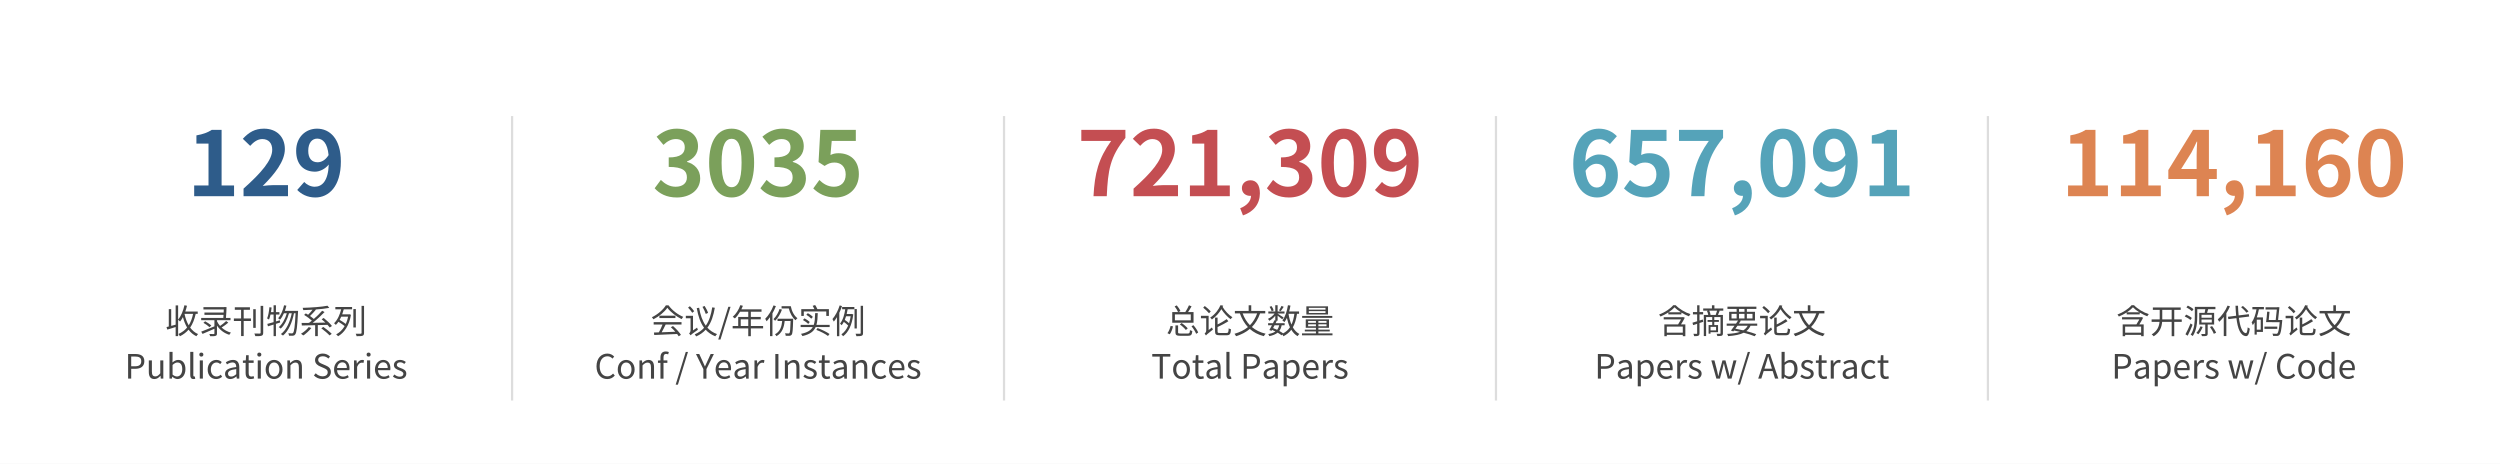
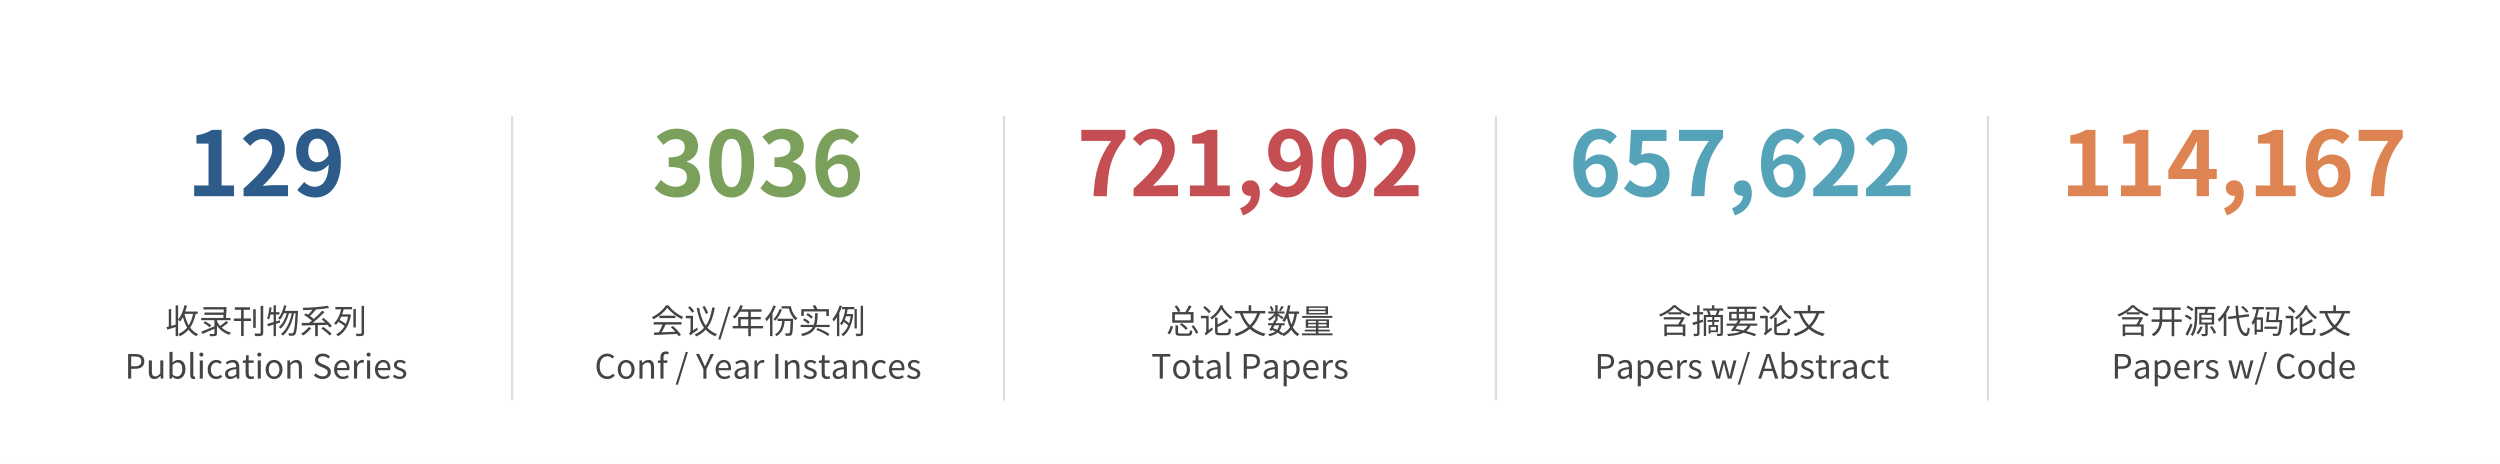
<svg xmlns="http://www.w3.org/2000/svg" xmlns:xlink="http://www.w3.org/1999/xlink" width="892.8pt" height="165.6pt" viewBox="0 0 892.8 165.6" version="1.1">
  <defs>
    <style type="text/css">*{stroke-linejoin: round; stroke-linecap: butt}</style>
  </defs>
  <g id="figure_1">
    <g id="patch_1">
      <path d="M 0 165.6  L 892.8 165.6  L 892.8 0  L 0 0  z " style="fill: #ffffff" />
    </g>
    <g id="axes_1">
      <g id="line2d_1">
-         <path d="M 182.88 142.65  L 182.88 41.85  " clip-path="url(#p53b06f2025)" style="fill: none; stroke: #dddddd; stroke-width: 0.8; stroke-linecap: square" />
+         <path d="M 182.88 142.65  L 182.88 41.85  " clip-path="url(#p700b99240b)" style="fill: none; stroke: #dddddd; stroke-width: 0.8; stroke-linecap: square" />
      </g>
      <g id="line2d_2">
-         <path d="M 358.56 142.65  L 358.56 41.85  " clip-path="url(#p53b06f2025)" style="fill: none; stroke: #dddddd; stroke-width: 0.8; stroke-linecap: square" />
+         <path d="M 358.56 142.65  L 358.56 41.85  " clip-path="url(#p700b99240b)" style="fill: none; stroke: #dddddd; stroke-width: 0.8; stroke-linecap: square" />
      </g>
      <g id="line2d_3">
-         <path d="M 534.24 142.65  L 534.24 41.85  " clip-path="url(#p53b06f2025)" style="fill: none; stroke: #dddddd; stroke-width: 0.8; stroke-linecap: square" />
+         <path d="M 534.24 142.65  L 534.24 41.85  " clip-path="url(#p700b99240b)" style="fill: none; stroke: #dddddd; stroke-width: 0.8; stroke-linecap: square" />
      </g>
      <g id="line2d_4">
-         <path d="M 709.92 142.65  L 709.92 41.85  " clip-path="url(#p53b06f2025)" style="fill: none; stroke: #dddddd; stroke-width: 0.8; stroke-linecap: square" />
+         <path d="M 709.92 142.65  L 709.92 41.85  " clip-path="url(#p700b99240b)" style="fill: none; stroke: #dddddd; stroke-width: 0.8; stroke-linecap: square" />
      </g>
      <g id="text_1">
        <g style="fill: #2e5c8a" transform="translate(66.72 70.0775) scale(0.32 -0.32)">
          <defs>
            <path id="NotoSansCJKjp-Bold-31" d="M 525 0  L 3373 0  L 3373 768  L 2483 768  L 2483 4742  L 1786 4742  C 1485 4550 1165 4429 685 4346  L 685 3757  L 1549 3757  L 1549 768  L 525 768  L 525 0  z " transform="scale(0.015625)" />
            <path id="NotoSansCJKjp-Bold-32" d="M 275 0  L 3450 0  L 3450 794  L 2426 794  C 2202 794 1888 768 1645 736  C 2509 1587 3226 2509 3226 3366  C 3226 4250 2630 4826 1734 4826  C 1088 4826 666 4576 224 4102  L 749 3597  C 986 3859 1267 4083 1613 4083  C 2067 4083 2323 3789 2323 3322  C 2323 2586 1568 1696 275 544  L 275 0  z " transform="scale(0.015625)" />
            <path id="NotoSansCJKjp-Bold-39" d="M 1632 -90  C 2573 -90 3450 685 3450 2477  C 3450 4122 2650 4826 1747 4826  C 934 4826 256 4218 256 3245  C 256 2240 819 1754 1613 1754  C 1933 1754 2336 1946 2586 2266  C 2541 1082 2106 678 1581 678  C 1299 678 1005 826 832 1018  L 333 448  C 614 160 1043 -90 1632 -90  z M 2573 2938  C 2342 2566 2048 2426 1792 2426  C 1382 2426 1120 2688 1120 3245  C 1120 3827 1408 4115 1760 4115  C 2163 4115 2490 3795 2573 2938  z " transform="scale(0.015625)" />
          </defs>
          <use xlink:href="#NotoSansCJKjp-Bold-31" />
          <use xlink:href="#NotoSansCJKjp-Bold-32" transform="translate(58.99999 0)" />
          <use xlink:href="#NotoSansCJKjp-Bold-39" transform="translate(118 0)" />
        </g>
      </g>
      <g id="text_2">
        <g style="fill: #444444" transform="translate(59.04 119.091) scale(0.12 -0.12)">
          <defs>
            <path id="NotoSansCJKjp-Regular-6536" d="M 3642 5376  C 3405 4320 2995 3302 2438 2650  L 2438 5344  L 1965 5344  L 1965 1677  L 1120 1446  L 1120 4640  L 659 4640  L 659 1331  L 224 1222  L 378 736  L 1965 1229  L 1965 -512  L 2438 -512  L 2438 2611  C 2554 2522 2739 2362 2810 2278  C 3002 2515 3187 2803 3354 3117  C 3546 2374 3808 1702 4147 1133  C 3718 614 3181 211 2490 -96  C 2586 -205 2726 -416 2778 -531  C 3443 -205 3987 211 4422 723  C 4819 186 5312 -237 5914 -525  C 5984 -397 6138 -211 6240 -115  C 5626 147 5133 576 4730 1120  C 5216 1824 5549 2682 5786 3731  L 6170 3731  L 6170 4186  L 3808 4186  C 3936 4538 4038 4909 4128 5280  L 3642 5376  z M 5286 3731  C 5107 2874 4838 2150 4454 1549  C 4090 2176 3827 2918 3654 3731  L 5286 3731  z " transform="scale(0.015625)" />
            <path id="NotoSansCJKjp-Regular-5f55" d="M 858 2029  C 1274 1798 1779 1434 2022 1190  L 2362 1523  C 2106 1766 1587 2106 1184 2323  L 858 2029  z M 858 5018  L 858 4576  L 4736 4576  L 4710 3987  L 1050 3987  L 1050 3546  L 4685 3546  L 4646 2957  L 429 2957  L 429 2528  L 2950 2528  L 2950 1357  C 2022 973 1056 582 435 346  L 691 -83  C 1318 186 2157 544 2950 896  L 2950 13  C 2950 -77 2918 -102 2816 -109  C 2714 -115 2355 -115 1978 -102  C 2042 -224 2118 -403 2144 -525  C 2643 -525 2970 -525 3168 -454  C 3373 -384 3437 -269 3437 6  L 3437 1510  C 3987 678 4787 58 5786 -256  C 5850 -128 5997 58 6099 160  C 5408 346 4806 685 4320 1133  C 4730 1382 5210 1741 5594 2067  L 5184 2368  C 4896 2080 4422 1702 4026 1434  C 3789 1702 3590 2010 3437 2336  L 3437 2528  L 6016 2528  L 6016 2957  L 5146 2957  C 5203 3616 5248 4403 5261 5018  L 4883 5043  L 4800 5018  L 858 5018  z " transform="scale(0.015625)" />
            <path id="NotoSansCJKjp-Regular-520a" d="M 3942 4621  L 3942 1062  L 4422 1062  L 4422 4621  L 3942 4621  z M 5350 5261  L 5350 147  C 5350 26 5306 -13 5171 -19  C 5043 -26 4627 -26 4154 -13  C 4230 -154 4314 -378 4339 -512  C 4947 -518 5318 -506 5542 -422  C 5754 -346 5843 -192 5843 147  L 5843 5261  L 5350 5261  z M 256 2854  L 256 2381  L 1632 2381  L 1632 -499  L 2125 -499  L 2125 2381  L 3507 2381  L 3507 2854  L 2125 2854  L 2125 4512  L 3315 4512  L 3315 4986  L 435 4986  L 435 4512  L 1632 4512  L 1632 2854  L 256 2854  z " transform="scale(0.015625)" />
            <path id="NotoSansCJKjp-Regular-7269" d="M 3418 5376  C 3206 4403 2822 3488 2285 2906  C 2394 2842 2579 2707 2656 2630  C 2938 2957 3181 3379 3392 3853  L 3942 3853  C 3648 2822 3078 1747 2400 1210  C 2528 1139 2682 1024 2778 928  C 3482 1542 4064 2746 4358 3853  L 4883 3853  C 4550 2234 3859 640 2803 -115  C 2938 -179 3110 -307 3206 -403  C 4269 442 4979 2163 5306 3853  L 5606 3853  C 5478 1299 5338 346 5133 115  C 5062 32 4998 13 4890 13  C 4768 13 4512 19 4224 45  C 4301 -90 4346 -294 4358 -435  C 4640 -454 4915 -454 5088 -435  C 5280 -410 5408 -358 5536 -179  C 5792 134 5933 1139 6074 4058  C 6080 4122 6086 4301 6086 4301  L 3571 4301  C 3680 4614 3782 4954 3859 5293  L 3418 5376  z M 627 5005  C 550 4218 422 3405 186 2867  C 288 2822 474 2707 550 2650  C 659 2912 755 3245 832 3603  L 1421 3603  L 1421 2157  C 973 2029 550 1907 224 1824  L 352 1363  L 1421 1696  L 1421 -512  L 1869 -512  L 1869 1837  L 2675 2093  L 2611 2515  L 1869 2291  L 1869 3603  L 2528 3603  L 2528 4064  L 1869 4064  L 1869 5370  L 1421 5370  L 1421 4064  L 922 4064  C 966 4352 1011 4646 1043 4941  L 627 5005  z " transform="scale(0.015625)" />
            <path id="NotoSansCJKjp-Regular-7cfb" d="M 1715 1222  C 1363 749 787 262 243 -51  C 371 -128 582 -288 678 -378  C 1197 -32 1805 512 2208 1043  L 1715 1222  z M 4109 986  C 4666 582 5350 -6 5677 -371  L 6093 -64  C 5741 301 5037 864 4493 1248  L 4109 986  z M 5286 5286  C 4179 5062 2208 4928 557 4883  C 602 4768 659 4576 672 4448  C 1235 4461 1843 4486 2445 4525  C 2195 4198 1882 3840 1594 3565  L 1158 3827  L 832 3533  C 1344 3232 1939 2790 2310 2445  C 2125 2291 1933 2150 1760 2016  L 358 2003  L 403 1517  L 2938 1581  L 2938 -512  L 3443 -512  L 3443 1594  L 5293 1645  C 5466 1459 5613 1286 5715 1139  L 6138 1427  C 5811 1862 5126 2509 4563 2957  L 4173 2707  C 4403 2522 4646 2298 4883 2074  L 2464 2029  C 3226 2618 4083 3398 4730 4077  L 4269 4326  C 3853 3846 3270 3270 2682 2765  C 2490 2938 2227 3136 1952 3328  C 2317 3661 2739 4122 3072 4525  L 3002 4563  C 3974 4634 4915 4736 5632 4877  L 5286 5286  z " transform="scale(0.015625)" />
            <path id="NotoSansCJKjp-Regular-5217" d="M 3814 4646  L 3814 1139  L 4288 1139  L 4288 4646  L 3814 4646  z M 5376 5254  L 5376 115  C 5376 -6 5331 -45 5210 -45  C 5088 -51 4698 -58 4256 -45  C 4333 -179 4403 -384 4429 -518  C 5011 -518 5357 -506 5568 -429  C 5766 -352 5850 -205 5850 115  L 5850 5254  L 5376 5254  z M 2816 3206  C 2714 2694 2560 2234 2374 1824  C 2074 2054 1606 2355 1203 2592  C 1318 2790 1421 2995 1510 3206  L 2816 3206  z M 384 5043  L 384 4595  L 1491 4595  C 1267 3654 826 2598 141 1952  C 243 1875 397 1728 480 1638  C 659 1811 826 2010 973 2227  C 1382 1978 1856 1651 2157 1408  C 1734 691 1184 166 538 -173  C 646 -250 826 -422 902 -531  C 2080 147 3008 1472 3360 3558  L 3059 3667  L 2976 3648  L 1690 3648  C 1805 3962 1901 4282 1984 4595  L 3571 4595  L 3571 5043  L 384 5043  z " transform="scale(0.015625)" />
          </defs>
          <use xlink:href="#NotoSansCJKjp-Regular-6536" />
          <use xlink:href="#NotoSansCJKjp-Regular-5f55" transform="translate(99.99998 0)" />
          <use xlink:href="#NotoSansCJKjp-Regular-520a" transform="translate(200 0)" />
          <use xlink:href="#NotoSansCJKjp-Regular-7269" transform="translate(300 0)" />
          <use xlink:href="#NotoSansCJKjp-Regular-7cfb" transform="translate(399.9999 0)" />
          <use xlink:href="#NotoSansCJKjp-Regular-5217" transform="translate(499.9999 0)" />
        </g>
        <g style="fill: #444444" transform="translate(44.53781 135.2115) scale(0.12 -0.12)">
          <defs>
            <path id="NotoSansCJKjp-Regular-50" d="M 646 0  L 1235 0  L 1235 1869  L 2010 1869  C 3040 1869 3738 2323 3738 3315  C 3738 4339 3034 4691 1984 4691  L 646 4691  L 646 0  z M 1235 2349  L 1235 4211  L 1907 4211  C 2733 4211 3149 4000 3149 3315  C 3149 2643 2758 2349 1933 2349  L 1235 2349  z " transform="scale(0.015625)" />
            <path id="NotoSansCJKjp-Regular-75" d="M 1606 -83  C 2080 -83 2426 166 2752 544  L 2771 544  L 2816 0  L 3302 0  L 3302 3475  L 2720 3475  L 2720 1011  C 2387 602 2138 422 1779 422  C 1318 422 1126 698 1126 1344  L 1126 3475  L 538 3475  L 538 1274  C 538 384 870 -83 1606 -83  z " transform="scale(0.015625)" />
            <path id="NotoSansCJKjp-Regular-62" d="M 2118 -83  C 2912 -83 3629 602 3629 1792  C 3629 2867 3142 3565 2246 3565  C 1856 3565 1472 3347 1152 3078  L 1178 3699  L 1178 5094  L 589 5094  L 589 0  L 1056 0  L 1107 358  L 1133 358  C 1434 83 1798 -83 2118 -83  z M 2022 410  C 1792 410 1478 499 1178 768  L 1178 2598  C 1504 2906 1811 3072 2099 3072  C 2765 3072 3021 2560 3021 1786  C 3021 928 2598 410 2022 410  z " transform="scale(0.015625)" />
            <path id="NotoSansCJKjp-Regular-6c" d="M 1203 -83  C 1363 -83 1459 -58 1542 -32  L 1459 416  C 1395 403 1370 403 1338 403  C 1248 403 1178 474 1178 653  L 1178 5094  L 589 5094  L 589 691  C 589 198 768 -83 1203 -83  z " transform="scale(0.015625)" />
            <path id="NotoSansCJKjp-Regular-69" d="M 589 0  L 1178 0  L 1178 3475  L 589 3475  L 589 0  z M 883 4192  C 1114 4192 1274 4346 1274 4582  C 1274 4806 1114 4960 883 4960  C 653 4960 499 4806 499 4582  C 499 4346 653 4192 883 4192  z " transform="scale(0.015625)" />
            <path id="NotoSansCJKjp-Regular-63" d="M 1958 -83  C 2374 -83 2771 83 3085 352  L 2829 749  C 2611 557 2330 403 2010 403  C 1370 403 934 934 934 1734  C 934 2534 1395 3072 2029 3072  C 2298 3072 2522 2950 2720 2771  L 3014 3155  C 2771 3373 2458 3565 2003 3565  C 1107 3565 333 2893 333 1734  C 333 582 1037 -83 1958 -83  z " transform="scale(0.015625)" />
            <path id="NotoSansCJKjp-Regular-61" d="M 1389 -83  C 1818 -83 2208 141 2541 416  L 2560 416  L 2611 0  L 3091 0  L 3091 2138  C 3091 3002 2739 3565 1888 3565  C 1325 3565 838 3315 525 3110  L 749 2707  C 1024 2893 1389 3078 1792 3078  C 2362 3078 2509 2650 2509 2202  C 1030 2035 378 1658 378 902  C 378 275 806 -83 1389 -83  z M 1555 390  C 1210 390 941 544 941 941  C 941 1389 1338 1677 2509 1811  L 2509 845  C 2170 544 1888 390 1555 390  z " transform="scale(0.015625)" />
            <path id="NotoSansCJKjp-Regular-74" d="M 1677 -83  C 1894 -83 2125 -19 2323 45  L 2208 486  C 2093 435 1939 390 1811 390  C 1408 390 1274 634 1274 1056  L 1274 3002  L 2221 3002  L 2221 3475  L 1274 3475  L 1274 4454  L 787 4454  L 723 3475  L 173 3443  L 173 3002  L 691 3002  L 691 1075  C 691 378 941 -83 1677 -83  z " transform="scale(0.015625)" />
            <path id="NotoSansCJKjp-Regular-6f" d="M 1939 -83  C 2790 -83 3546 582 3546 1734  C 3546 2893 2790 3565 1939 3565  C 1088 3565 333 2893 333 1734  C 333 582 1088 -83 1939 -83  z M 1939 403  C 1338 403 934 934 934 1734  C 934 2534 1338 3072 1939 3072  C 2541 3072 2950 2534 2950 1734  C 2950 934 2541 403 1939 403  z " transform="scale(0.015625)" />
            <path id="NotoSansCJKjp-Regular-6e" d="M 589 0  L 1178 0  L 1178 2522  C 1523 2874 1766 3053 2125 3053  C 2586 3053 2784 2778 2784 2125  L 2784 0  L 3366 0  L 3366 2202  C 3366 3085 3034 3565 2304 3565  C 1830 3565 1466 3302 1139 2970  L 1126 2970  L 1069 3475  L 589 3475  L 589 0  z " transform="scale(0.015625)" />
            <path id="NotoSansCJKjp-Regular-20" transform="scale(0.015625)" />
            <path id="NotoSansCJKjp-Regular-53" d="M 1946 -83  C 2925 -83 3539 506 3539 1248  C 3539 1946 3117 2266 2573 2502  L 1907 2790  C 1542 2944 1126 3117 1126 3578  C 1126 3994 1472 4256 2003 4256  C 2438 4256 2784 4090 3072 3821  L 3379 4198  C 3053 4538 2560 4774 2003 4774  C 1152 4774 525 4256 525 3533  C 525 2848 1043 2515 1478 2330  L 2150 2035  C 2598 1837 2938 1683 2938 1197  C 2938 742 2573 435 1952 435  C 1466 435 992 666 659 1018  L 307 608  C 710 186 1280 -83 1946 -83  z " transform="scale(0.015625)" />
            <path id="NotoSansCJKjp-Regular-65" d="M 1997 -83  C 2464 -83 2835 70 3136 269  L 2931 659  C 2669 486 2400 384 2061 384  C 1402 384 947 858 909 1600  L 3251 1600  C 3264 1690 3277 1805 3277 1933  C 3277 2925 2778 3565 1888 3565  C 1094 3565 333 2867 333 1734  C 333 589 1069 -83 1997 -83  z M 902 2016  C 973 2707 1408 3098 1901 3098  C 2445 3098 2765 2720 2765 2016  L 902 2016  z " transform="scale(0.015625)" />
            <path id="NotoSansCJKjp-Regular-72" d="M 589 0  L 1178 0  L 1178 2234  C 1408 2822 1760 3040 2048 3040  C 2195 3040 2272 3021 2387 2982  L 2496 3488  C 2387 3546 2278 3565 2125 3565  C 1741 3565 1382 3283 1139 2842  L 1126 2842  L 1069 3475  L 589 3475  L 589 0  z " transform="scale(0.015625)" />
            <path id="NotoSansCJKjp-Regular-73" d="M 1498 -83  C 2317 -83 2758 384 2758 947  C 2758 1606 2208 1811 1702 2003  C 1312 2150 954 2278 954 2605  C 954 2880 1158 3110 1600 3110  C 1907 3110 2150 2976 2387 2803  L 2669 3168  C 2406 3386 2022 3565 1594 3565  C 832 3565 397 3130 397 2579  C 397 1984 922 1754 1408 1574  C 1792 1434 2202 1267 2202 915  C 2202 614 1978 371 1517 371  C 1101 371 794 538 486 787  L 205 397  C 531 122 1005 -83 1498 -83  z " transform="scale(0.015625)" />
          </defs>
          <use xlink:href="#NotoSansCJKjp-Regular-50" />
          <use xlink:href="#NotoSansCJKjp-Regular-75" transform="translate(63.29999 0)" />
          <use xlink:href="#NotoSansCJKjp-Regular-62" transform="translate(124 0)" />
          <use xlink:href="#NotoSansCJKjp-Regular-6c" transform="translate(185.8 0)" />
          <use xlink:href="#NotoSansCJKjp-Regular-69" transform="translate(214.2 0)" />
          <use xlink:href="#NotoSansCJKjp-Regular-63" transform="translate(241.7 0)" />
          <use xlink:href="#NotoSansCJKjp-Regular-61" transform="translate(292.6999 0)" />
          <use xlink:href="#NotoSansCJKjp-Regular-74" transform="translate(348.9999 0)" />
          <use xlink:href="#NotoSansCJKjp-Regular-69" transform="translate(386.6999 0)" />
          <use xlink:href="#NotoSansCJKjp-Regular-6f" transform="translate(414.1999 0)" />
          <use xlink:href="#NotoSansCJKjp-Regular-6e" transform="translate(474.7999 0)" />
          <use xlink:href="#NotoSansCJKjp-Regular-20" transform="translate(535.7999 0)" />
          <use xlink:href="#NotoSansCJKjp-Regular-53" transform="translate(558.1999 0)" />
          <use xlink:href="#NotoSansCJKjp-Regular-65" transform="translate(617.7999 0)" />
          <use xlink:href="#NotoSansCJKjp-Regular-72" transform="translate(673.1999 0)" />
          <use xlink:href="#NotoSansCJKjp-Regular-69" transform="translate(711.9998 0)" />
          <use xlink:href="#NotoSansCJKjp-Regular-65" transform="translate(739.4998 0)" />
          <use xlink:href="#NotoSansCJKjp-Regular-73" transform="translate(794.8998 0)" />
        </g>
      </g>
      <g id="text_3">
        <g style="fill: #7ba05b" transform="translate(232.96 70.0775) scale(0.32 -0.32)">
          <defs>
            <path id="NotoSansCJKjp-Bold-33" d="M 1747 -90  C 2656 -90 3418 410 3418 1280  C 3418 1907 3008 2304 2477 2451  L 2477 2483  C 2976 2682 3264 3053 3264 3565  C 3264 4378 2643 4826 1728 4826  C 1171 4826 717 4602 307 4250  L 794 3667  C 1069 3930 1344 4083 1683 4083  C 2086 4083 2317 3866 2317 3494  C 2317 3066 2035 2771 1171 2771  L 1171 2093  C 2195 2093 2470 1805 2470 1338  C 2470 915 2144 678 1664 678  C 1229 678 890 890 608 1165  L 166 570  C 499 192 1005 -90 1747 -90  z " transform="scale(0.015625)" />
            <path id="NotoSansCJKjp-Bold-30" d="M 1888 -90  C 2854 -90 3494 755 3494 2394  C 3494 4019 2854 4826 1888 4826  C 922 4826 282 4026 282 2394  C 282 755 922 -90 1888 -90  z M 1888 646  C 1478 646 1171 1056 1171 2394  C 1171 3712 1478 4102 1888 4102  C 2298 4102 2598 3712 2598 2394  C 2598 1056 2298 646 1888 646  z " transform="scale(0.015625)" />
-             <path id="NotoSansCJKjp-Bold-35" d="M 1773 -90  C 2637 -90 3424 518 3424 1574  C 3424 2605 2765 3072 1965 3072  C 1747 3072 1581 3034 1395 2944  L 1485 3949  L 3206 3949  L 3206 4742  L 672 4742  L 544 2438  L 973 2163  C 1254 2342 1408 2406 1683 2406  C 2157 2406 2483 2099 2483 1549  C 2483 992 2138 678 1645 678  C 1210 678 870 896 602 1158  L 166 557  C 525 205 1018 -90 1773 -90  z " transform="scale(0.015625)" />
+             <path id="NotoSansCJKjp-Bold-36" d="M 2022 -90  C 2829 -90 3507 525 3507 1498  C 3507 2509 2938 2982 2144 2982  C 1843 2982 1440 2803 1178 2483  C 1222 3661 1664 4070 2214 4070  C 2483 4070 2771 3910 2938 3725  L 3437 4288  C 3155 4582 2733 4826 2150 4826  C 1197 4826 320 4070 320 2304  C 320 640 1126 -90 2022 -90  z M 1197 1818  C 1434 2176 1722 2317 1971 2317  C 2381 2317 2650 2061 2650 1498  C 2650 922 2362 621 2003 621  C 1606 621 1286 954 1197 1818  z " transform="scale(0.015625)" />
          </defs>
          <use xlink:href="#NotoSansCJKjp-Bold-33" />
          <use xlink:href="#NotoSansCJKjp-Bold-30" transform="translate(58.99999 0)" />
          <use xlink:href="#NotoSansCJKjp-Bold-33" transform="translate(118 0)" />
-           <use xlink:href="#NotoSansCJKjp-Bold-35" transform="translate(177 0)" />
+           <use xlink:href="#NotoSansCJKjp-Bold-36" transform="translate(177 0)" />
        </g>
      </g>
      <g id="text_4">
        <g style="fill: #444444" transform="translate(232.3678 119.0976) scale(0.12 -0.12)">
          <defs>
            <path id="NotoSansCJKjp-Regular-4f1a" d="M 1664 3392  L 1664 2944  L 4717 2944  L 4717 3392  L 1664 3392  z M 3174 4902  C 3776 4077 4902 3213 5894 2739  C 5984 2874 6099 3053 6208 3168  C 5190 3584 4077 4416 3398 5370  L 2899 5370  C 2406 4550 1338 3616 230 3098  C 333 2989 461 2816 518 2701  C 1606 3245 2656 4128 3174 4902  z M 3840 1197  C 4128 947 4429 640 4691 333  L 2093 230  C 2349 678 2624 1235 2854 1709  L 5875 1709  L 5875 2163  L 570 2163  L 570 1709  L 2259 1709  C 2080 1242 1811 653 1562 218  L 621 186  L 685 -288  C 1792 -243 3456 -179 5037 -96  C 5158 -256 5261 -403 5338 -531  L 5766 -262  C 5472 218 4838 915 4250 1421  L 3840 1197  z " transform="scale(0.015625)" />
            <path id="NotoSansCJKjp-Regular-8bae" d="M 3469 5075  C 3725 4646 3994 4077 4096 3725  L 4531 3923  C 4429 4275 4141 4826 3872 5248  L 3469 5075  z M 723 4934  C 1011 4634 1357 4211 1523 3942  L 1888 4243  C 1722 4506 1363 4902 1069 5197  L 723 4934  z M 5325 4979  C 5114 3648 4781 2451 4096 1491  C 3450 2387 3059 3546 2829 4902  L 2374 4826  C 2650 3309 3066 2048 3770 1088  C 3322 582 2739 160 1990 -160  C 2080 -262 2214 -442 2278 -557  C 3021 -224 3610 211 4077 717  C 4557 179 5158 -237 5901 -531  C 5978 -403 6131 -211 6246 -115  C 5491 154 4890 570 4403 1107  C 5178 2144 5562 3443 5818 4902  L 5325 4979  z M 294 3373  L 294 2906  L 1197 2906  L 1197 646  C 1197 314 1024 96 922 -6  C 1005 -77 1146 -243 1197 -346  C 1299 -218 1466 -90 2592 710  C 2541 806 2470 992 2432 1120  L 1664 589  L 1664 3373  L 294 3373  z " transform="scale(0.015625)" />
            <path id="NotoSansCJKjp-Regular-2f" d="M 70 -1146  L 499 -1146  L 2413 5082  L 1990 5082  L 70 -1146  z " transform="scale(0.015625)" />
            <path id="NotoSansCJKjp-Regular-5e74" d="M 307 1427  L 307 966  L 3277 966  L 3277 -512  L 3770 -512  L 3770 966  L 6106 966  L 6106 1427  L 3770 1427  L 3770 2701  L 5658 2701  L 5658 3155  L 3770 3155  L 3770 4141  L 5805 4141  L 5805 4602  L 1965 4602  C 2074 4819 2170 5043 2259 5274  L 1773 5402  C 1466 4531 934 3699 320 3174  C 442 3104 646 2944 736 2867  C 1082 3200 1421 3642 1715 4141  L 3277 4141  L 3277 3155  L 1363 3155  L 1363 1427  L 307 1427  z M 1843 1427  L 1843 2701  L 3277 2701  L 3277 1427  L 1843 1427  z " transform="scale(0.015625)" />
            <path id="NotoSansCJKjp-Regular-4efd" d="M 2835 4666  C 2630 4013 2202 3226 1683 2739  C 1773 2656 1926 2515 1997 2419  C 2566 2957 3027 3808 3296 4550  L 2835 4666  z M 2451 2816  L 2451 2381  L 3341 2381  C 3245 1363 2982 390 1965 -154  C 2067 -237 2195 -403 2253 -512  C 3354 122 3699 1203 3814 2381  L 4941 2381  C 4896 800 4838 224 4730 83  C 4678 19 4621 6 4518 6  C 4422 6 4160 6 3878 38  C 3955 -96 4006 -301 4013 -442  C 4301 -461 4589 -461 4749 -442  C 4928 -422 5043 -371 5152 -230  C 5318 -13 5376 659 5427 2592  C 5434 2662 5434 2816 5434 2816  L 2451 2816  z M 3226 5197  L 3226 4768  L 4602 4768  C 4826 3846 5286 3008 5888 2528  C 5971 2643 6131 2829 6246 2918  C 5626 3354 5158 4230 4979 5197  L 3226 5197  z M 1690 5350  C 1331 4378 736 3418 102 2797  C 192 2688 326 2438 371 2323  C 595 2554 813 2822 1024 3117  L 1024 -499  L 1485 -499  L 1485 3840  C 1734 4282 1965 4749 2144 5216  L 1690 5350  z " transform="scale(0.015625)" />
            <path id="NotoSansCJKjp-Regular-5b9e" d="M 3443 685  C 4294 365 5146 -77 5664 -474  L 5958 -96  C 5427 282 4531 723 3674 1037  L 3443 685  z M 1536 3565  C 1882 3360 2291 3040 2477 2816  L 2784 3162  C 2586 3392 2170 3680 1824 3872  L 1536 3565  z M 896 2566  C 1261 2368 1690 2048 1894 1818  L 2189 2182  C 1978 2406 1542 2701 1184 2886  L 896 2566  z M 576 4646  L 576 3347  L 1056 3347  L 1056 4198  L 5338 4198  L 5338 3347  L 5837 3347  L 5837 4646  L 3642 4646  C 3546 4870 3379 5184 3219 5421  L 2746 5274  C 2861 5082 2982 4851 3072 4646  L 576 4646  z M 454 1638  L 454 1222  L 2765 1222  C 2406 602 1747 186 518 -70  C 621 -179 742 -365 794 -493  C 2234 -160 2950 397 3315 1222  L 5984 1222  L 5984 1638  L 3462 1638  C 3648 2259 3693 3002 3718 3878  L 3219 3878  C 3194 2970 3155 2234 2950 1638  L 454 1638  z " transform="scale(0.015625)" />
            <path id="NotoSansCJKjp-Regular-4f8b" d="M 4320 4653  L 4320 954  L 4755 954  L 4755 4653  L 4320 4653  z M 5491 5274  L 5491 90  C 5491 -19 5453 -45 5350 -51  C 5242 -58 4902 -58 4512 -45  C 4582 -179 4646 -390 4672 -518  C 5178 -518 5491 -506 5683 -422  C 5869 -346 5939 -211 5939 96  L 5939 5274  L 5491 5274  z M 1958 5050  L 1958 4621  L 2547 4621  C 2413 3680 2131 2573 1562 1894  C 1651 1818 1792 1658 1856 1568  C 2016 1754 2157 1971 2285 2208  C 2579 1997 2906 1722 3110 1510  C 2790 762 2349 205 1818 -160  C 1920 -237 2067 -416 2138 -525  C 3117 179 3827 1549 4077 3635  L 3795 3731  L 3718 3712  L 2822 3712  C 2899 4019 2963 4326 3014 4621  L 4288 4621  L 4288 5050  L 1958 5050  z M 2707 3283  L 3584 3283  C 3514 2797 3411 2355 3277 1958  C 3072 2157 2752 2406 2464 2592  C 2554 2810 2637 3046 2707 3283  z M 1491 5350  C 1184 4365 672 3392 115 2752  C 198 2630 320 2374 371 2266  C 582 2509 781 2797 973 3110  L 973 -512  L 1421 -512  L 1421 3942  C 1619 4358 1792 4794 1933 5222  L 1491 5350  z " transform="scale(0.015625)" />
          </defs>
          <use xlink:href="#NotoSansCJKjp-Regular-4f1a" />
          <use xlink:href="#NotoSansCJKjp-Regular-8bae" transform="translate(99.99998 0)" />
          <use xlink:href="#NotoSansCJKjp-Regular-2f" transform="translate(200 0)" />
          <use xlink:href="#NotoSansCJKjp-Regular-5e74" transform="translate(239.2 0)" />
          <use xlink:href="#NotoSansCJKjp-Regular-4efd" transform="translate(339.2 0)" />
          <use xlink:href="#NotoSansCJKjp-Regular-5b9e" transform="translate(439.1999 0)" />
          <use xlink:href="#NotoSansCJKjp-Regular-4f8b" transform="translate(539.1999 0)" />
        </g>
        <g style="fill: #444444" transform="translate(212.3278 135.2181) scale(0.12 -0.12)">
          <defs>
            <path id="NotoSansCJKjp-Regular-43" d="M 2413 -83  C 3021 -83 3482 160 3853 589  L 3526 966  C 3226 634 2886 435 2438 435  C 1542 435 979 1178 979 2362  C 979 3533 1574 4256 2458 4256  C 2861 4256 3168 4077 3418 3814  L 3738 4198  C 3469 4499 3021 4774 2451 4774  C 1261 4774 371 3859 371 2342  C 371 819 1242 -83 2413 -83  z " transform="scale(0.015625)" />
            <path id="NotoSansCJKjp-Regular-66" d="M 211 3002  L 685 3002  L 685 0  L 1267 0  L 1267 3002  L 2003 3002  L 2003 3475  L 1267 3475  L 1267 4026  C 1267 4474 1427 4710 1760 4710  C 1882 4710 2022 4678 2150 4614  L 2278 5069  C 2118 5133 1914 5178 1696 5178  C 1005 5178 685 4736 685 4032  L 685 3475  L 211 3443  L 211 3002  z " transform="scale(0.015625)" />
            <path id="NotoSansCJKjp-Regular-59" d="M 1402 0  L 1990 0  L 1990 1818  L 3405 4691  L 2790 4691  L 2189 3366  C 2042 3021 1882 2688 1715 2336  L 1690 2336  C 1523 2688 1382 3021 1229 3366  L 621 4691  L -6 4691  L 1402 1818  L 1402 0  z " transform="scale(0.015625)" />
            <path id="NotoSansCJKjp-Regular-49" d="M 646 0  L 1235 0  L 1235 4691  L 646 4691  L 646 0  z " transform="scale(0.015625)" />
          </defs>
          <use xlink:href="#NotoSansCJKjp-Regular-43" />
          <use xlink:href="#NotoSansCJKjp-Regular-6f" transform="translate(63.79999 0)" />
          <use xlink:href="#NotoSansCJKjp-Regular-6e" transform="translate(124.4 0)" />
          <use xlink:href="#NotoSansCJKjp-Regular-66" transform="translate(185.4 0)" />
          <use xlink:href="#NotoSansCJKjp-Regular-20" transform="translate(217.8999 0)" />
          <use xlink:href="#NotoSansCJKjp-Regular-2f" transform="translate(240.2999 0)" />
          <use xlink:href="#NotoSansCJKjp-Regular-20" transform="translate(279.4999 0)" />
          <use xlink:href="#NotoSansCJKjp-Regular-59" transform="translate(301.8999 0)" />
          <use xlink:href="#NotoSansCJKjp-Regular-65" transform="translate(354.9999 0)" />
          <use xlink:href="#NotoSansCJKjp-Regular-61" transform="translate(410.3999 0)" />
          <use xlink:href="#NotoSansCJKjp-Regular-72" transform="translate(466.6999 0)" />
          <use xlink:href="#NotoSansCJKjp-Regular-20" transform="translate(505.4999 0)" />
          <use xlink:href="#NotoSansCJKjp-Regular-49" transform="translate(527.8999 0)" />
          <use xlink:href="#NotoSansCJKjp-Regular-6e" transform="translate(557.1999 0)" />
          <use xlink:href="#NotoSansCJKjp-Regular-73" transform="translate(618.1999 0)" />
          <use xlink:href="#NotoSansCJKjp-Regular-74" transform="translate(664.9998 0)" />
          <use xlink:href="#NotoSansCJKjp-Regular-61" transform="translate(702.6998 0)" />
          <use xlink:href="#NotoSansCJKjp-Regular-6e" transform="translate(758.9998 0)" />
          <use xlink:href="#NotoSansCJKjp-Regular-63" transform="translate(819.9998 0)" />
          <use xlink:href="#NotoSansCJKjp-Regular-65" transform="translate(870.9998 0)" />
          <use xlink:href="#NotoSansCJKjp-Regular-73" transform="translate(926.3998 0)" />
        </g>
      </g>
      <g id="text_5">
        <g style="fill: #c44e52" transform="translate(384.56 70.0775) scale(0.32 -0.32)">
          <defs>
            <path id="NotoSansCJKjp-Bold-37" d="M 1190 0  L 2138 0  C 2221 1850 2368 2822 3469 4166  L 3469 4742  L 320 4742  L 320 3949  L 2451 3949  C 1549 2694 1274 1645 1190 0  z " transform="scale(0.015625)" />
            <path id="NotoSansCJKjp-Bold-2c" d="M 538 -1370  C 1312 -1107 1747 -538 1747 211  C 1747 794 1504 1139 1075 1139  C 736 1139 461 922 461 582  C 461 224 742 26 1050 26  L 1114 32  C 1107 -339 832 -666 339 -858  L 538 -1370  z " transform="scale(0.015625)" />
          </defs>
          <use xlink:href="#NotoSansCJKjp-Bold-37" />
          <use xlink:href="#NotoSansCJKjp-Bold-32" transform="translate(58.99999 0)" />
          <use xlink:href="#NotoSansCJKjp-Bold-31" transform="translate(118 0)" />
          <use xlink:href="#NotoSansCJKjp-Bold-2c" transform="translate(177 0)" />
-           <use xlink:href="#NotoSansCJKjp-Bold-33" transform="translate(209.4999 0)" />
+           <use xlink:href="#NotoSansCJKjp-Bold-39" transform="translate(209.4999 0)" />
          <use xlink:href="#NotoSansCJKjp-Bold-30" transform="translate(268.4999 0)" />
-           <use xlink:href="#NotoSansCJKjp-Bold-39" transform="translate(327.4999 0)" />
+           <use xlink:href="#NotoSansCJKjp-Bold-32" transform="translate(327.4999 0)" />
        </g>
      </g>
      <g id="text_6">
        <g style="fill: #444444" transform="translate(416.4 119.091) scale(0.12 -0.12)">
          <defs>
            <path id="NotoSansCJKjp-Regular-603b" d="M 4858 1370  C 5222 928 5600 333 5741 -64  L 6131 179  C 5990 582 5600 1152 5222 1581  L 4858 1370  z M 2637 1722  C 3059 1434 3546 979 3782 666  L 4141 973  C 3898 1274 3405 1709 2976 1990  L 2637 1722  z M 1798 1542  L 1798 218  C 1798 -301 1997 -442 2758 -442  C 2912 -442 4032 -442 4198 -442  C 4787 -442 4947 -262 5018 474  C 4877 499 4672 576 4563 646  C 4525 83 4480 -6 4160 -6  C 3910 -6 2970 -6 2784 -6  C 2374 -6 2304 32 2304 224  L 2304 1542  L 1798 1542  z M 877 1440  C 762 947 538 384 275 58  L 717 -154  C 1005 230 1216 832 1331 1357  L 877 1440  z M 1696 3629  L 4717 3629  L 4717 2502  L 1696 2502  L 1696 3629  z M 1190 4083  L 1190 2042  L 5248 2042  L 5248 4083  L 4205 4083  C 4429 4410 4666 4806 4870 5171  L 4378 5370  C 4211 4986 3930 4454 3680 4083  L 2368 4083  L 2746 4275  C 2630 4576 2336 5018 2054 5350  L 1645 5158  C 1914 4832 2182 4384 2291 4083  L 1190 4083  z " transform="scale(0.015625)" />
            <path id="NotoSansCJKjp-Regular-8bba" d="M 685 4915  C 1075 4595 1568 4141 1798 3846  L 2125 4211  C 1882 4493 1376 4934 986 5235  L 685 4915  z M 3981 5389  C 3667 4621 3008 3680 2016 3021  C 2125 2944 2272 2771 2342 2662  C 3142 3226 3731 3930 4147 4627  C 4621 3885 5306 3142 5914 2714  C 5990 2835 6144 3008 6253 3091  C 5587 3501 4819 4307 4384 5062  L 4499 5299  L 3981 5389  z M 5158 2733  C 4704 2400 4006 2010 3424 1722  L 3424 3021  L 2944 3021  L 2944 397  C 2944 -186 3136 -339 3827 -339  C 3974 -339 5005 -339 5158 -339  C 5773 -339 5920 -96 5984 794  C 5850 819 5651 902 5542 986  C 5504 230 5453 96 5133 96  C 4902 96 4032 96 3859 96  C 3488 96 3424 141 3424 390  L 3424 1235  C 4064 1523 4883 1946 5478 2330  L 5158 2733  z M 1216 -384  L 1216 -378  C 1306 -243 1485 -102 2534 742  C 2477 832 2400 1018 2355 1146  L 1722 653  L 1722 3366  L 256 3366  L 256 2899  L 1261 2899  L 1261 582  C 1261 269 1062 58 954 -38  C 1030 -109 1165 -282 1216 -384  z " transform="scale(0.015625)" />
            <path id="NotoSansCJKjp-Regular-6587" d="M 2944 5376  L 2944 4288  L 320 4288  L 320 3821  L 1274 3821  C 1638 2797 2138 1920 2803 1216  C 2118 653 1274 237 250 -58  C 346 -173 499 -403 557 -518  C 1594 -186 2458 262 3162 864  C 3878 230 4755 -237 5824 -512  C 5907 -378 6061 -154 6176 -45  C 5133 198 4262 640 3558 1229  C 4230 1914 4742 2758 5120 3821  L 6106 3821  L 6106 4288  L 3437 4288  L 3437 5376  L 2944 5376  z M 3187 1574  C 2579 2195 2118 2950 1798 3821  L 4563 3821  C 4230 2912 3782 2170 3187 1574  z " transform="scale(0.015625)" />
            <path id="NotoSansCJKjp-Regular-6570" d="M 2803 5254  C 2688 4998 2483 4627 2317 4403  L 2643 4243  C 2816 4454 3027 4781 3219 5075  L 2803 5254  z M 531 5075  C 704 4806 870 4454 928 4230  L 1312 4397  C 1248 4627 1075 4973 890 5222  L 531 5075  z M 4026 5382  C 3846 4243 3507 3162 2970 2490  C 3078 2413 3283 2246 3360 2163  C 3533 2394 3693 2669 3827 2970  C 3974 2310 4160 1709 4410 1184  C 4090 698 3667 314 3110 19  C 2912 166 2656 326 2374 480  C 2598 774 2746 1126 2829 1562  L 3398 1562  L 3398 1958  L 1677 1958  L 1894 2413  L 1779 2438  L 2061 2438  L 2061 3398  C 2374 3168 2771 2854 2938 2701  L 3206 3046  C 3034 3174 2336 3616 2061 3776  L 2061 3802  L 3373 3802  L 3373 4198  L 2061 4198  L 2061 5382  L 1613 5382  L 1613 4198  L 288 4198  L 288 3802  L 1485 3802  C 1171 3379 678 2982 218 2784  C 314 2694 422 2528 480 2419  C 870 2637 1293 2989 1613 3373  L 1613 2477  L 1440 2515  L 1178 1958  L 250 1958  L 250 1562  L 979 1562  C 806 1222 627 896 486 653  L 909 506  L 1005 678  C 1222 589 1434 493 1638 384  C 1306 147 858 -13 269 -109  C 352 -211 448 -384 480 -512  C 1171 -365 1683 -154 2061 160  C 2355 -13 2611 -186 2810 -352  L 2963 -192  C 3046 -301 3136 -448 3174 -531  C 3802 -205 4288 205 4666 710  C 4979 192 5370 -224 5862 -512  C 5939 -378 6093 -192 6208 -96  C 5690 173 5280 614 4960 1165  C 5350 1856 5594 2707 5754 3750  L 6144 3750  L 6144 4198  L 4262 4198  C 4358 4557 4442 4928 4506 5312  L 4026 5382  z M 1478 1562  L 2368 1562  C 2285 1216 2157 928 1965 698  C 1715 819 1459 934 1197 1030  L 1478 1562  z M 4134 3750  L 5254 3750  C 5139 2950 4966 2266 4698 1696  C 4435 2298 4250 3002 4134 3750  z " transform="scale(0.015625)" />
            <path id="NotoSansCJKjp-Regular-91cf" d="M 1600 4256  L 4781 4256  L 4781 3904  L 1600 3904  L 1600 4256  z M 1600 4883  L 4781 4883  L 4781 4538  L 1600 4538  L 1600 4883  z M 1133 5171  L 1133 3616  L 5261 3616  L 5261 5171  L 1133 5171  z M 333 3341  L 333 2976  L 6074 2976  L 6074 3341  L 333 3341  z M 1472 1747  L 2957 1747  L 2957 1376  L 1472 1376  L 1472 1747  z M 3424 1747  L 4973 1747  L 4973 1376  L 3424 1376  L 3424 1747  z M 1472 2387  L 2957 2387  L 2957 2029  L 1472 2029  L 1472 2387  z M 3424 2387  L 4973 2387  L 4973 2029  L 3424 2029  L 3424 2387  z M 301 19  L 301 -352  L 6112 -352  L 6112 19  L 3424 19  L 3424 390  L 5587 390  L 5587 730  L 3424 730  L 3424 1082  L 5446 1082  L 5446 2688  L 1018 2688  L 1018 1082  L 2957 1082  L 2957 730  L 838 730  L 838 390  L 2957 390  L 2957 19  L 301 19  z " transform="scale(0.015625)" />
          </defs>
          <use xlink:href="#NotoSansCJKjp-Regular-603b" />
          <use xlink:href="#NotoSansCJKjp-Regular-8bba" transform="translate(99.99998 0)" />
          <use xlink:href="#NotoSansCJKjp-Regular-6587" transform="translate(200 0)" />
          <use xlink:href="#NotoSansCJKjp-Regular-6570" transform="translate(300 0)" />
          <use xlink:href="#NotoSansCJKjp-Regular-91cf" transform="translate(399.9999 0)" />
        </g>
        <g style="fill: #444444" transform="translate(411.1256 135.2115) scale(0.12 -0.12)">
          <defs>
            <path id="NotoSansCJKjp-Regular-54" d="M 1619 0  L 2214 0  L 2214 4192  L 3635 4192  L 3635 4691  L 198 4691  L 198 4192  L 1619 4192  L 1619 0  z " transform="scale(0.015625)" />
            <path id="NotoSansCJKjp-Regular-70" d="M 589 -1466  L 1178 -1466  L 1178 -288  L 1158 320  C 1472 58 1805 -83 2118 -83  C 2912 -83 3629 602 3629 1792  C 3629 2867 3142 3565 2246 3565  C 1843 3565 1453 3334 1139 3072  L 1126 3072  L 1069 3475  L 589 3475  L 589 -1466  z M 2022 410  C 1792 410 1485 499 1178 768  L 1178 2598  C 1510 2906 1811 3072 2099 3072  C 2765 3072 3021 2560 3021 1786  C 3021 928 2598 410 2022 410  z " transform="scale(0.015625)" />
          </defs>
          <use xlink:href="#NotoSansCJKjp-Regular-54" />
          <use xlink:href="#NotoSansCJKjp-Regular-6f" transform="translate(59.89999 0)" />
          <use xlink:href="#NotoSansCJKjp-Regular-74" transform="translate(120.5 0)" />
          <use xlink:href="#NotoSansCJKjp-Regular-61" transform="translate(158.2 0)" />
          <use xlink:href="#NotoSansCJKjp-Regular-6c" transform="translate(214.5 0)" />
          <use xlink:href="#NotoSansCJKjp-Regular-20" transform="translate(242.9 0)" />
          <use xlink:href="#NotoSansCJKjp-Regular-50" transform="translate(265.3 0)" />
          <use xlink:href="#NotoSansCJKjp-Regular-61" transform="translate(328.5999 0)" />
          <use xlink:href="#NotoSansCJKjp-Regular-70" transform="translate(384.8999 0)" />
          <use xlink:href="#NotoSansCJKjp-Regular-65" transform="translate(446.8999 0)" />
          <use xlink:href="#NotoSansCJKjp-Regular-72" transform="translate(502.2999 0)" />
          <use xlink:href="#NotoSansCJKjp-Regular-73" transform="translate(541.0999 0)" />
        </g>
      </g>
      <g id="text_7">
        <g style="fill: #55a3b9" transform="translate(560.24 70.0775) scale(0.32 -0.32)">
          <defs>
-             <path id="NotoSansCJKjp-Bold-36" d="M 2022 -90  C 2829 -90 3507 525 3507 1498  C 3507 2509 2938 2982 2144 2982  C 1843 2982 1440 2803 1178 2483  C 1222 3661 1664 4070 2214 4070  C 2483 4070 2771 3910 2938 3725  L 3437 4288  C 3155 4582 2733 4826 2150 4826  C 1197 4826 320 4070 320 2304  C 320 640 1126 -90 2022 -90  z M 1197 1818  C 1434 2176 1722 2317 1971 2317  C 2381 2317 2650 2061 2650 1498  C 2650 922 2362 621 2003 621  C 1606 621 1286 954 1197 1818  z " transform="scale(0.015625)" />
+             <path id="NotoSansCJKjp-Bold-35" d="M 1773 -90  C 2637 -90 3424 518 3424 1574  C 3424 2605 2765 3072 1965 3072  C 1747 3072 1581 3034 1395 2944  L 1485 3949  L 3206 3949  L 3206 4742  L 672 4742  L 544 2438  L 973 2163  C 1254 2342 1408 2406 1683 2406  C 2157 2406 2483 2099 2483 1549  C 2483 992 2138 678 1645 678  C 1210 678 870 896 602 1158  L 166 557  C 525 205 1018 -90 1773 -90  z " transform="scale(0.015625)" />
          </defs>
          <use xlink:href="#NotoSansCJKjp-Bold-36" />
          <use xlink:href="#NotoSansCJKjp-Bold-35" transform="translate(58.99999 0)" />
          <use xlink:href="#NotoSansCJKjp-Bold-37" transform="translate(118 0)" />
          <use xlink:href="#NotoSansCJKjp-Bold-2c" transform="translate(177 0)" />
-           <use xlink:href="#NotoSansCJKjp-Bold-30" transform="translate(209.4999 0)" />
-           <use xlink:href="#NotoSansCJKjp-Bold-39" transform="translate(268.4999 0)" />
-           <use xlink:href="#NotoSansCJKjp-Bold-31" transform="translate(327.4999 0)" />
+           <use xlink:href="#NotoSansCJKjp-Bold-36" transform="translate(209.4999 0)" />
+           <use xlink:href="#NotoSansCJKjp-Bold-32" transform="translate(268.4999 0)" />
+           <use xlink:href="#NotoSansCJKjp-Bold-32" transform="translate(327.4999 0)" />
        </g>
      </g>
      <g id="text_8">
        <g style="fill: #444444" transform="translate(592.08 119.091) scale(0.12 -0.12)">
          <defs>
            <path id="NotoSansCJKjp-Regular-542b" d="M 1984 4006  L 1984 3635  L 4467 3635  L 4467 3981  C 4941 3693 5446 3443 5907 3270  C 5984 3398 6093 3571 6195 3680  C 5203 4000 4096 4640 3379 5389  L 2918 5389  C 2387 4730 1318 4019 230 3610  C 320 3507 442 3334 493 3226  C 1011 3437 1523 3706 1984 4006  z M 3174 4986  C 3482 4659 3904 4339 4371 4045  L 2042 4045  C 2502 4352 2899 4678 3174 4986  z M 1222 1734  L 1222 -518  L 1690 -518  L 1690 -269  L 4736 -269  L 4736 -518  L 5222 -518  L 5222 1734  L 4397 1734  C 4653 2138 4922 2598 5120 3002  L 4762 3130  L 4672 3104  L 1101 3104  L 1101 2675  L 4397 2675  C 4230 2381 4032 2029 3846 1741  L 3866 1734  L 1222 1734  z M 1690 154  L 1690 1312  L 4736 1312  L 4736 154  L 1690 154  z " transform="scale(0.015625)" />
            <path id="NotoSansCJKjp-Regular-6458" d="M 2944 4288  C 3053 4051 3142 3750 3181 3533  L 2336 3533  L 2336 -493  L 2778 -493  L 2778 3130  L 3942 3130  L 3942 2573  L 3053 2573  L 3053 2208  L 3942 2208  L 3942 1600  L 3251 1600  L 3251 -38  L 3616 -38  L 3616 237  L 5050 237  L 5050 1600  L 4333 1600  L 4333 2208  L 5210 2208  L 5210 2573  L 4333 2573  L 4333 3130  L 5523 3130  L 5523 45  C 5523 -32 5498 -58 5414 -64  C 5331 -64 5069 -64 4768 -58  C 4832 -179 4890 -371 4909 -493  C 5318 -493 5587 -486 5760 -422  C 5926 -339 5978 -205 5978 45  L 5978 3533  L 5037 3533  C 5133 3744 5248 4038 5357 4314  L 5178 4346  L 6048 4346  L 6048 4762  L 4358 4762  L 4358 5376  L 3885 5376  L 3885 4762  L 2221 4762  L 2221 4346  L 3194 4346  L 2944 4288  z M 4870 4346  C 4806 4109 4698 3782 4602 3558  L 4736 3533  L 3526 3533  L 3629 3558  C 3597 3770 3501 4102 3379 4346  L 4870 4346  z M 3616 1254  L 4672 1254  L 4672 589  L 3616 589  L 3616 1254  z M 1069 5370  L 1069 4083  L 269 4083  L 269 3635  L 1069 3635  L 1069 2323  L 179 2054  L 301 1594  L 1069 1843  L 1069 45  C 1069 -45 1037 -70 960 -70  C 883 -77 634 -77 358 -64  C 416 -198 480 -397 493 -512  C 902 -518 1146 -499 1299 -422  C 1459 -352 1517 -218 1517 45  L 1517 1990  L 2221 2221  L 2150 2662  L 1517 2464  L 1517 3635  L 2208 3635  L 2208 4083  L 1517 4083  L 1517 5370  L 1069 5370  z " transform="scale(0.015625)" />
            <path id="NotoSansCJKjp-Regular-8981" d="M 762 4128  L 762 2470  L 2458 2470  L 2074 1882  L 294 1882  L 294 1478  L 1792 1478  C 1549 1133 1306 800 1107 550  L 1562 390  L 1696 563  C 2086 486 2470 403 2848 314  C 2214 90 1395 -32 378 -83  C 461 -192 538 -371 570 -506  C 1837 -416 2816 -224 3546 141  C 4358 -70 5082 -307 5626 -525  L 5920 -134  C 5421 58 4768 262 4038 454  C 4384 723 4653 1056 4838 1478  L 6112 1478  L 6112 1882  L 2624 1882  L 2982 2426  L 2810 2470  L 5683 2470  L 5683 4128  L 4141 4128  L 4141 4672  L 5952 4672  L 5952 5101  L 442 5101  L 442 4672  L 2189 4672  L 2189 4128  L 762 4128  z M 2355 1478  L 4307 1478  C 4102 1114 3821 819 3450 595  C 2963 710 2458 819 1952 915  L 2355 1478  z M 2643 4672  L 3686 4672  L 3686 4128  L 2643 4128  L 2643 4672  z M 1216 3731  L 2189 3731  L 2189 2861  L 1216 2861  L 1216 3731  z M 2643 3731  L 3686 3731  L 3686 2861  L 2643 2861  L 2643 3731  z M 4141 3731  L 5210 3731  L 5210 2861  L 4141 2861  L 4141 3731  z " transform="scale(0.015625)" />
          </defs>
          <use xlink:href="#NotoSansCJKjp-Regular-542b" />
          <use xlink:href="#NotoSansCJKjp-Regular-6458" transform="translate(99.99998 0)" />
          <use xlink:href="#NotoSansCJKjp-Regular-8981" transform="translate(200 0)" />
          <use xlink:href="#NotoSansCJKjp-Regular-8bba" transform="translate(300 0)" />
          <use xlink:href="#NotoSansCJKjp-Regular-6587" transform="translate(399.9999 0)" />
        </g>
        <g style="fill: #444444" transform="translate(569.4178 135.2115) scale(0.12 -0.12)">
          <defs>
            <path id="NotoSansCJKjp-Regular-77" d="M 1139 0  L 1818 0  L 2310 1862  C 2400 2195 2470 2522 2547 2874  L 2579 2874  C 2662 2522 2726 2202 2816 1875  L 3315 0  L 4026 0  L 4966 3475  L 4403 3475  L 3898 1466  C 3821 1133 3757 819 3686 499  L 3654 499  C 3571 819 3494 1133 3411 1466  L 2867 3475  L 2298 3475  L 1754 1466  C 1670 1133 1594 819 1523 499  L 1491 499  C 1421 819 1357 1133 1286 1466  L 768 3475  L 173 3475  L 1139 0  z " transform="scale(0.015625)" />
            <path id="NotoSansCJKjp-Regular-41" d="M 26 0  L 621 0  L 1075 1434  L 2790 1434  L 3238 0  L 3866 0  L 2272 4691  L 1613 4691  L 26 0  z M 1222 1901  L 1453 2624  C 1619 3155 1773 3661 1920 4211  L 1946 4211  C 2099 3667 2246 3155 2419 2624  L 2643 1901  L 1222 1901  z " transform="scale(0.015625)" />
          </defs>
          <use xlink:href="#NotoSansCJKjp-Regular-50" />
          <use xlink:href="#NotoSansCJKjp-Regular-61" transform="translate(63.29999 0)" />
          <use xlink:href="#NotoSansCJKjp-Regular-70" transform="translate(119.6 0)" />
          <use xlink:href="#NotoSansCJKjp-Regular-65" transform="translate(181.6 0)" />
          <use xlink:href="#NotoSansCJKjp-Regular-72" transform="translate(237 0)" />
          <use xlink:href="#NotoSansCJKjp-Regular-73" transform="translate(275.7999 0)" />
          <use xlink:href="#NotoSansCJKjp-Regular-20" transform="translate(322.5999 0)" />
          <use xlink:href="#NotoSansCJKjp-Regular-77" transform="translate(344.9999 0)" />
          <use xlink:href="#NotoSansCJKjp-Regular-2f" transform="translate(425.1999 0)" />
          <use xlink:href="#NotoSansCJKjp-Regular-20" transform="translate(464.3999 0)" />
          <use xlink:href="#NotoSansCJKjp-Regular-41" transform="translate(486.7999 0)" />
          <use xlink:href="#NotoSansCJKjp-Regular-62" transform="translate(547.5999 0)" />
          <use xlink:href="#NotoSansCJKjp-Regular-73" transform="translate(609.3999 0)" />
          <use xlink:href="#NotoSansCJKjp-Regular-74" transform="translate(656.1999 0)" />
          <use xlink:href="#NotoSansCJKjp-Regular-72" transform="translate(693.8999 0)" />
          <use xlink:href="#NotoSansCJKjp-Regular-61" transform="translate(732.6998 0)" />
          <use xlink:href="#NotoSansCJKjp-Regular-63" transform="translate(788.9998 0)" />
          <use xlink:href="#NotoSansCJKjp-Regular-74" transform="translate(839.9998 0)" />
        </g>
      </g>
      <g id="text_9">
        <g style="fill: #dd8452" transform="translate(735.92 70.0775) scale(0.32 -0.32)">
          <defs>
            <path id="NotoSansCJKjp-Bold-34" d="M 2157 0  L 3034 0  L 3034 1229  L 3597 1229  L 3597 1946  L 3034 1946  L 3034 4742  L 1901 4742  L 134 1869  L 134 1229  L 2157 1229  L 2157 0  z M 2157 1946  L 1050 1946  L 1786 3123  C 1920 3379 2048 3642 2163 3898  L 2195 3898  C 2176 3616 2157 3187 2157 2912  L 2157 1946  z " transform="scale(0.015625)" />
          </defs>
          <use xlink:href="#NotoSansCJKjp-Bold-31" />
          <use xlink:href="#NotoSansCJKjp-Bold-31" transform="translate(58.99999 0)" />
          <use xlink:href="#NotoSansCJKjp-Bold-34" transform="translate(118 0)" />
          <use xlink:href="#NotoSansCJKjp-Bold-2c" transform="translate(177 0)" />
          <use xlink:href="#NotoSansCJKjp-Bold-31" transform="translate(209.4999 0)" />
          <use xlink:href="#NotoSansCJKjp-Bold-36" transform="translate(268.4999 0)" />
-           <use xlink:href="#NotoSansCJKjp-Bold-30" transform="translate(327.4999 0)" />
+           <use xlink:href="#NotoSansCJKjp-Bold-37" transform="translate(327.4999 0)" />
        </g>
      </g>
      <g id="text_10">
        <g style="fill: #444444" transform="translate(755.76 119.091) scale(0.12 -0.12)">
          <defs>
            <path id="NotoSansCJKjp-Regular-5f00" d="M 4154 4499  L 4154 2675  L 2362 2675  L 2362 2950  L 2362 4499  L 4154 4499  z M 333 2675  L 333 2214  L 1843 2214  C 1754 1338 1427 480 346 -179  C 474 -262 646 -422 730 -538  C 1914 211 2246 1210 2336 2214  L 4154 2214  L 4154 -518  L 4646 -518  L 4646 2214  L 6074 2214  L 6074 2675  L 4646 2675  L 4646 4499  L 5875 4499  L 5875 4960  L 570 4960  L 570 4499  L 1875 4499  L 1875 2950  L 1869 2675  L 333 2675  z " transform="scale(0.015625)" />
            <path id="NotoSansCJKjp-Regular-6e90" d="M 3437 2650  L 5395 2650  L 5395 2080  L 3437 2080  L 3437 2650  z M 3437 3558  L 5395 3558  L 5395 3002  L 3437 3002  L 3437 3558  z M 3232 1357  C 3053 896 2771 429 2451 109  C 2560 51 2746 -77 2835 -147  C 3142 198 3462 730 3661 1248  L 3232 1357  z M 5043 1242  C 5344 832 5658 282 5773 -64  L 6214 134  C 6080 486 5754 1018 5453 1408  L 5043 1242  z M 557 4973  C 941 4781 1395 4467 1619 4237  L 1907 4621  C 1683 4851 1216 5133 832 5312  L 557 4973  z M 243 3245  C 634 3072 1094 2784 1318 2566  L 1600 2950  C 1370 3162 896 3437 512 3597  L 243 3245  z M 378 -154  L 806 -422  C 1114 179 1472 973 1734 1651  L 1350 1920  C 1062 1190 659 346 378 -154  z M 3002 3930  L 3002 1709  L 4154 1709  L 4154 0  C 4154 -70 4128 -96 4051 -102  C 3968 -102 3686 -102 3386 -96  C 3443 -218 3501 -390 3520 -506  C 3942 -512 4224 -512 4397 -442  C 4570 -371 4614 -250 4614 -13  L 4614 1709  L 5843 1709  L 5843 3930  L 4499 3930  L 4704 4621  L 4672 4627  L 6086 4627  L 6086 5062  L 2163 5062  L 2163 3309  C 2163 2253 2093 800 1370 -230  C 1478 -282 1683 -403 1766 -486  C 2528 589 2630 2189 2630 3309  L 2630 4627  L 4166 4627  C 4141 4416 4083 4147 4032 3930  L 3002 3930  z " transform="scale(0.015625)" />
            <path id="NotoSansCJKjp-Regular-4ee3" d="M 4576 5011  C 4954 4691 5402 4243 5613 3955  L 5984 4211  C 5766 4499 5306 4934 4922 5242  L 4576 5011  z M 3507 5286  C 3533 4608 3578 3968 3635 3379  L 2074 3181  L 2144 2726  L 3686 2918  C 3930 909 4442 -429 5504 -506  C 5843 -525 6099 -192 6240 915  C 6144 960 5933 1075 5837 1171  C 5773 429 5670 51 5485 58  C 4800 128 4378 1280 4160 2982  L 6112 3226  L 6042 3680  L 4109 3437  C 4045 4006 4006 4634 3987 5286  L 3507 5286  z M 2003 5312  C 1581 4294 870 3315 134 2688  C 218 2579 365 2336 416 2227  C 710 2490 998 2810 1274 3162  L 1274 -499  L 1766 -499  L 1766 3866  C 2029 4275 2266 4717 2458 5165  L 2003 5312  z " transform="scale(0.015625)" />
            <path id="NotoSansCJKjp-Regular-7801" d="M 2624 1312  L 2624 877  L 5069 877  L 5069 1312  L 2624 1312  z M 3142 4160  C 3098 3526 3014 2669 2931 2157  L 3059 2157  L 5523 2150  C 5402 749 5261 179 5094 13  C 5030 -51 4966 -64 4851 -58  C 4736 -58 4448 -58 4141 -26  C 4218 -147 4262 -333 4275 -467  C 4582 -486 4877 -486 5043 -474  C 5235 -461 5357 -416 5478 -275  C 5709 -45 5856 627 6003 2355  C 6010 2426 6016 2566 6016 2566  L 5222 2566  C 5325 3360 5427 4320 5478 4986  L 5139 5024  L 5062 4998  L 2835 4998  L 2835 4557  L 4979 4557  C 4928 3994 4845 3213 4768 2566  L 3437 2566  C 3494 3040 3558 3642 3590 4128  L 3142 4160  z M 326 5037  L 326 4595  L 1107 4595  C 928 3616 640 2707 186 2099  C 262 1971 371 1702 403 1581  C 525 1741 640 1914 742 2106  L 742 -218  L 1158 -218  L 1158 294  L 2336 294  L 2336 3066  L 1165 3066  C 1331 3546 1466 4064 1568 4595  L 2522 4595  L 2522 5037  L 326 5037  z M 1158 2630  L 1914 2630  L 1914 723  L 1158 723  L 1158 2630  z " transform="scale(0.015625)" />
          </defs>
          <use xlink:href="#NotoSansCJKjp-Regular-542b" />
          <use xlink:href="#NotoSansCJKjp-Regular-5f00" transform="translate(99.99998 0)" />
          <use xlink:href="#NotoSansCJKjp-Regular-6e90" transform="translate(200 0)" />
          <use xlink:href="#NotoSansCJKjp-Regular-4ee3" transform="translate(300 0)" />
          <use xlink:href="#NotoSansCJKjp-Regular-7801" transform="translate(399.9999 0)" />
          <use xlink:href="#NotoSansCJKjp-Regular-8bba" transform="translate(499.9999 0)" />
          <use xlink:href="#NotoSansCJKjp-Regular-6587" transform="translate(599.9999 0)" />
        </g>
        <g style="fill: #444444" transform="translate(754.0434 135.2115) scale(0.12 -0.12)">
          <defs>
            <path id="NotoSansCJKjp-Regular-64" d="M 1773 -83  C 2189 -83 2560 141 2829 410  L 2848 410  L 2899 0  L 3379 0  L 3379 5094  L 2790 5094  L 2790 3757  L 2822 3162  C 2515 3411 2253 3565 1843 3565  C 1050 3565 339 2861 339 1734  C 339 576 902 -83 1773 -83  z M 1901 410  C 1293 410 941 902 941 1741  C 941 2534 1389 3072 1946 3072  C 2234 3072 2502 2970 2790 2707  L 2790 883  C 2502 563 2221 410 1901 410  z " transform="scale(0.015625)" />
          </defs>
          <use xlink:href="#NotoSansCJKjp-Regular-50" />
          <use xlink:href="#NotoSansCJKjp-Regular-61" transform="translate(63.29999 0)" />
          <use xlink:href="#NotoSansCJKjp-Regular-70" transform="translate(119.6 0)" />
          <use xlink:href="#NotoSansCJKjp-Regular-65" transform="translate(181.6 0)" />
          <use xlink:href="#NotoSansCJKjp-Regular-72" transform="translate(237 0)" />
          <use xlink:href="#NotoSansCJKjp-Regular-73" transform="translate(275.7999 0)" />
          <use xlink:href="#NotoSansCJKjp-Regular-20" transform="translate(322.5999 0)" />
          <use xlink:href="#NotoSansCJKjp-Regular-77" transform="translate(344.9999 0)" />
          <use xlink:href="#NotoSansCJKjp-Regular-2f" transform="translate(425.1999 0)" />
          <use xlink:href="#NotoSansCJKjp-Regular-20" transform="translate(464.3999 0)" />
          <use xlink:href="#NotoSansCJKjp-Regular-43" transform="translate(486.7999 0)" />
          <use xlink:href="#NotoSansCJKjp-Regular-6f" transform="translate(550.5999 0)" />
          <use xlink:href="#NotoSansCJKjp-Regular-64" transform="translate(611.1999 0)" />
          <use xlink:href="#NotoSansCJKjp-Regular-65" transform="translate(673.1999 0)" />
        </g>
      </g>
    </g>
  </g>
  <defs>
-     <clipPath id="p53b06f2025">
+     <clipPath id="p700b99240b">
      <rect x="7.2" y="7.2" width="878.4" height="151.2" />
    </clipPath>
  </defs>
</svg>
